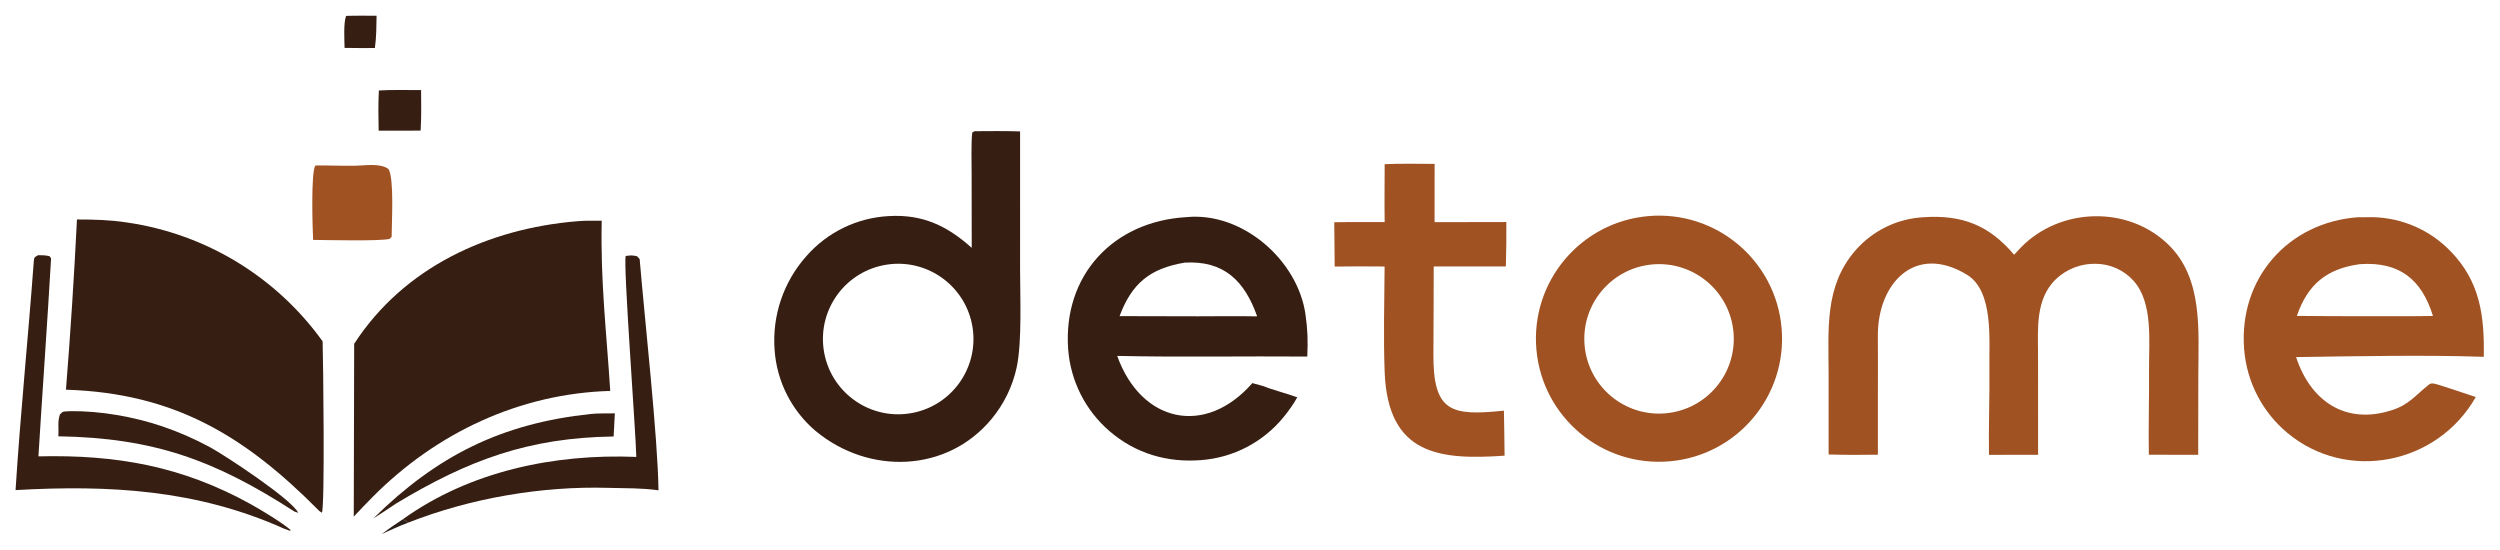
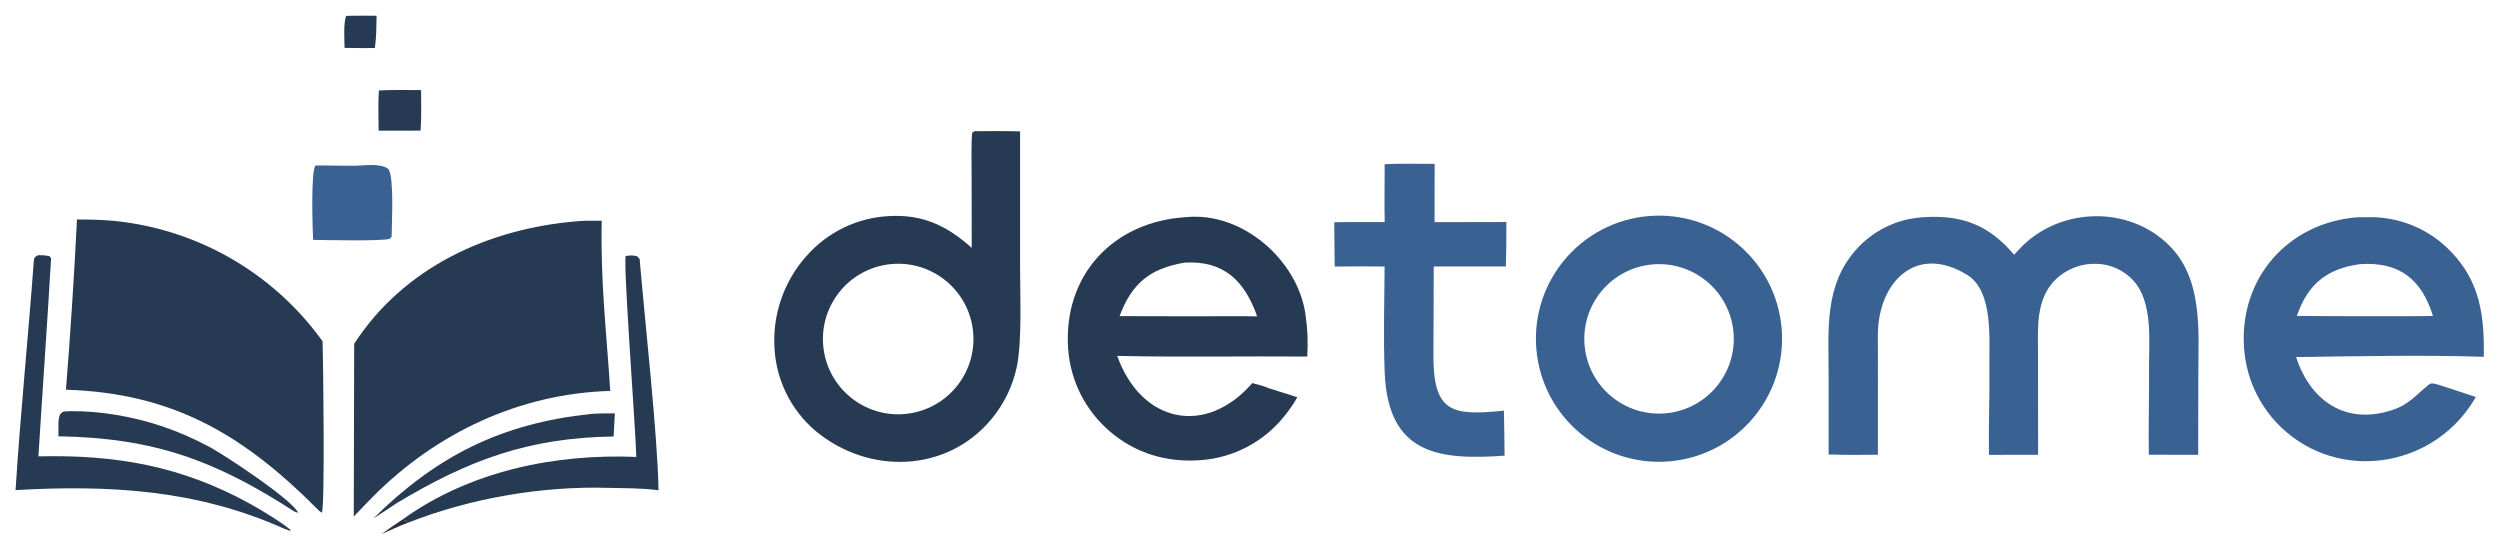
<svg xmlns="http://www.w3.org/2000/svg" version="1.1" style="display: block;" viewBox="151.345 345.864 1802.762 396.339" width="1802.762" height="396.339">
-   <path transform="translate(0,0)" fill="rgb(54,30,18)" d="M 854.081 440.476 C 865.132 440.388 875.875 440.274 886.93 440.628 L 886.925 539.502 C 886.924 559.445 888.416 592.622 884.449 610.915 C 881.48 624.53 875.288 637.235 866.392 647.961 C 834.145 686.896 777.781 688.293 739.719 656.809 C 739.477 656.616 739.236 656.423 738.995 656.23 C 721.973 641.569 711.507 620.72 709.918 598.312 C 708.033 573.509 716.335 549.008 732.909 530.46 C 748.05 513.204 769.536 502.819 792.464 501.675 C 816.747 500.292 834.353 508.748 852.058 524.586 L 851.985 470.845 C 851.976 462.659 851.593 449.129 852.419 441.474 L 854.081 440.476 z M 806.478 644.097 C 836.293 639.97 857.054 612.368 852.751 582.578 C 848.449 552.789 820.726 532.19 790.962 536.667 C 761.444 541.108 741.053 568.551 745.32 598.095 C 749.587 627.638 776.91 648.19 806.478 644.097 z" />
-   <path transform="translate(0,0)" fill="rgb(160,82,34)" d="M 1340.13 501.685 C 1388.89 497.535 1431.81 533.648 1436.06 582.405 C 1440.31 631.162 1404.29 674.157 1355.54 678.51 C 1306.65 682.875 1263.5 646.723 1259.24 597.822 C 1254.97 548.922 1291.22 505.847 1340.13 501.685 z M 1352.49 643.9 C 1382.13 641.249 1404.01 615.076 1401.37 585.436 C 1398.72 555.796 1372.56 533.909 1342.92 536.546 C 1313.27 539.185 1291.37 565.363 1294.01 595.013 C 1296.66 624.663 1322.84 646.552 1352.49 643.9 z" />
-   <path transform="translate(0,0)" fill="rgb(54,30,18)" d="M 206.843 504.124 C 219.595 504.17 230.355 504.368 243.067 506.323 C 299.721 514.565 350.587 545.492 383.977 591.997 C 384.416 605.335 385.708 711.547 383.457 715.579 L 381.548 714.303 C 328.263 660.471 277.358 629.314 198.904 626.882 C 202.168 586.005 204.815 545.081 206.843 504.124 z" />
-   <path transform="translate(0,0)" fill="rgb(54,30,18)" d="M 567.582 505.398 C 573.292 504.853 579.48 505.041 585.254 505.055 C 584.267 548.504 588.648 584.886 591.397 627.75 C 526.152 629.65 466.195 657.841 420.324 703.957 C 415.715 708.493 410.947 713.672 406.442 718.379 L 406.744 593.773 C 442.584 538.506 503.593 510.654 567.582 505.398 z" />
-   <path transform="translate(0,0)" fill="rgb(160,82,34)" d="M 1603.74 529.566 C 1605.3 527.835 1606.88 526.132 1608.49 524.459 C 1636.66 495.386 1685.85 493.807 1715.12 522.409 C 1740.1 546.811 1736.62 584.393 1736.56 616.601 L 1736.47 673.823 L 1700.88 673.785 C 1700.51 653.333 1701.2 632.849 1701.02 612.446 C 1700.85 592.355 1704.19 564.228 1689.75 548.2 C 1682.83 540.615 1673.08 536.231 1662.81 536.085 C 1652.05 535.795 1641.61 539.803 1633.81 547.223 C 1619.09 561.498 1620.91 582.684 1620.98 601.5 L 1621.03 673.83 L 1585.59 673.853 C 1585.29 652.859 1586.14 631.764 1585.91 610.814 C 1585.57 591.659 1589.23 555.833 1569.75 543.98 C 1532.07 521.051 1505.27 550.5 1505.47 588.006 C 1505.64 617.935 1505.37 645.395 1505.5 673.753 C 1493.65 673.982 1481.8 673.926 1469.96 673.587 L 1469.96 615.91 C 1469.95 583.54 1466.76 552.171 1489.48 526.236 C 1501.9 512.094 1519.48 503.545 1538.27 502.518 C 1565.99 500.601 1585.57 508.105 1603.74 529.566 z" />
-   <path transform="translate(0,0)" fill="rgb(160,82,34)" d="M 1852.06 502.488 C 1855.06 502.652 1858.92 502.41 1862.04 502.458 C 1883.3 502.838 1903.54 511.629 1918.34 526.904 C 1939.92 549.014 1942.89 573.818 1942.42 603.167 C 1901.32 601.735 1848.7 602.736 1807.08 603.367 C 1817.26 634.642 1842.35 652.562 1876.16 641.643 C 1888.74 637.578 1893.11 630.865 1903.09 623.001 C 1904.9 621.567 1908.23 622.97 1910.26 623.477 C 1919.05 626.253 1927.89 629.256 1936.65 632.149 C 1908.99 680.859 1843.65 693.902 1800.69 657.947 C 1782.67 642.885 1771.47 621.206 1769.62 597.795 C 1765.49 546.819 1801.26 506.018 1852.06 502.488 z M 1807.62 573.663 C 1825.28 573.854 1842.95 573.92 1860.62 573.859 C 1875.49 573.822 1890.95 574.006 1905.77 573.702 C 1897.58 547.268 1881.59 534.444 1853.21 536.337 C 1829.12 539.543 1815.38 551.007 1807.62 573.663 z" />
-   <path transform="translate(0,0)" fill="rgb(54,30,18)" d="M 1006.7 502.453 C 1047.2 498.375 1087.09 533.453 1092.71 572.429 C 1094.34 583.769 1094.53 591.487 1094.04 602.973 C 1048.54 602.6 1002.39 603.513 956.96 602.511 C 974.232 650.66 1020.51 660.924 1054.42 622.118 L 1062.77 624.422 C 1066.47 626.212 1080.73 630.076 1086.82 632.37 C 1084.26 637.071 1080.27 642.617 1076.85 646.755 C 1062.17 664.693 1040.79 675.85 1017.68 677.638 C 993.14 679.621 970.292 672.964 951.533 656.858 C 934.053 641.87 923.277 620.527 921.595 597.562 C 917.803 544.364 954.081 505.523 1006.7 502.453 z M 958.672 573.824 L 1015.25 573.954 C 1029.2 573.953 1044.01 573.693 1057.89 573.999 C 1048.91 548.645 1034.13 533.556 1005.54 535.254 C 980.464 539.504 967.488 550.247 958.672 573.824 z" />
-   <path transform="translate(0,0)" fill="rgb(160,82,34)" d="M 1149.83 464.26 C 1160.89 463.704 1174.6 464.027 1185.86 464.037 L 1185.82 506.065 L 1237.58 505.969 C 1237.66 516.653 1237.55 527.339 1237.22 538.018 L 1185.21 538.029 C 1185.11 558.587 1185.16 580.224 1184.99 600.694 C 1184.63 643.329 1197.89 645.887 1235.83 641.983 L 1236.1 657.538 L 1236.31 674.461 C 1189.71 677.626 1152.05 674.276 1149.82 613.908 C 1148.89 588.822 1149.61 563.202 1149.79 538.052 C 1137.79 537.925 1125.79 537.933 1113.79 538.078 L 1113.49 506.129 C 1125.42 505.892 1137.85 506.039 1149.83 506.009 C 1149.61 492.276 1149.82 478.035 1149.83 464.26 z" />
-   <path transform="translate(0,0)" fill="rgb(54,30,18)" d="M 178.884 529.879 C 182.38 529.9 183.421 529.884 186.975 530.56 C 187.377 531.093 187.78 531.626 188.182 532.159 C 186.094 569.289 181.144 640.251 179.058 674.951 C 235.142 673.638 282.581 681.937 332.34 709.529 C 339.598 713.554 354.952 722.827 361.047 728.154 L 360.318 728.6 L 356.039 727.018 C 293.282 698.906 230.064 695.441 162.562 699.27 C 166.049 644.402 171.704 588.771 175.749 533.887 C 175.958 531.05 176.874 531.02 178.884 529.879 z" />
-   <path transform="translate(0,0)" fill="rgb(54,30,18)" d="M 610.181 675.347 C 609.841 657.392 600.598 535.361 602.566 530.448 C 606.598 529.943 606.885 529.835 610.784 530.666 C 611.391 531.343 611.998 532.02 612.605 532.696 C 616.186 575.642 625.669 660.732 626.196 699.422 C 613.616 697.672 602.741 698.028 590.181 697.661 C 542.15 696.257 490.812 705.03 445.864 722.676 L 441.778 720.353 C 490.338 685.524 551.283 672.959 610.181 675.347 z" />
-   <path transform="translate(0,0)" fill="rgb(160,82,34)" d="M 378.731 465.211 C 388.027 465.06 397.533 465.492 406.901 465.388 C 414.521 465.304 425.28 463.26 431.431 467.702 C 435.717 474.181 433.779 506.698 433.758 516.572 L 432.48 518.037 C 427.443 519.926 385.621 518.932 377.14 518.853 C 376.706 510.641 375.471 470.276 378.731 465.211 z" />
-   <path transform="translate(0,0)" fill="rgb(54,30,18)" d="M 201.829 642.359 C 223.393 642.035 247.909 646.375 268.27 653.279 C 280.171 657.315 291.706 662.353 302.754 668.341 C 313.085 673.91 361.432 705.625 366.411 715.639 L 363.622 714.719 C 306.38 677.731 262.337 661.589 193.39 660.48 C 193.896 654.485 192.661 650.136 194.574 644.683 C 197.304 641.927 196.795 642.823 201.829 642.359 z" />
-   <path transform="translate(0,0)" fill="rgb(54,30,18)" d="M 577.276 644.383 C 580.807 643.892 590.776 643.978 594.701 643.933 L 593.838 660.614 C 532.231 661.484 489.018 677.64 437.093 708.868 C 431.646 712.588 426.129 716.203 420.544 719.711 C 466.665 674.265 513.087 651.24 577.276 644.383 z" />
-   <path transform="translate(0,0)" fill="rgb(54,30,18)" d="M 424.54 411.117 C 433.327 410.505 445.93 410.859 454.998 410.838 C 455.097 420.79 455.249 430.077 454.658 440.04 C 444.653 440.194 434.416 440.077 424.39 440.073 C 424.216 430.12 424.034 421.095 424.54 411.117 z" />
-   <path transform="translate(0,0)" fill="rgb(54,30,18)" d="M 400.917 357.321 C 408.003 357.081 415.758 357.221 422.901 357.204 C 422.765 365.23 422.793 372.513 421.666 380.497 C 414.515 380.609 407.009 380.449 399.826 380.406 C 399.706 374.481 398.965 362.382 400.917 357.321 z" />
-   <path transform="translate(0,0)" fill="rgb(33,19,13)" fill-opacity="0.949" d="M 426.513 730.986 C 431.749 727.139 436.337 723.894 441.778 720.353 L 445.864 722.676 C 439.476 725.044 432.781 728.189 426.513 730.986 z" />
+   <path transform="translate(0,0)" fill="rgb(39,58,83)" d="M 854.081 440.476 C 865.132 440.388 875.875 440.274 886.93 440.628 L 886.925 539.502 C 886.924 559.445 888.416 592.622 884.449 610.915 C 881.48 624.53 875.288 637.235 866.392 647.961 C 834.145 686.896 777.781 688.293 739.719 656.809 C 739.477 656.616 739.236 656.423 738.995 656.23 C 721.973 641.569 711.507 620.72 709.918 598.312 C 708.033 573.509 716.335 549.008 732.909 530.46 C 748.05 513.204 769.536 502.819 792.464 501.675 C 816.747 500.292 834.353 508.748 852.058 524.586 L 851.985 470.845 C 851.976 462.659 851.593 449.129 852.419 441.474 L 854.081 440.476 z M 806.478 644.097 C 836.293 639.97 857.054 612.368 852.751 582.578 C 848.449 552.789 820.726 532.19 790.962 536.667 C 761.444 541.108 741.053 568.551 745.32 598.095 C 749.587 627.638 776.91 648.19 806.478 644.097 z" />
+   <path transform="translate(0,0)" fill="rgb(57,97,145)" d="M 1340.13 501.685 C 1388.89 497.535 1431.81 533.648 1436.06 582.405 C 1440.31 631.162 1404.29 674.157 1355.54 678.51 C 1306.65 682.875 1263.5 646.723 1259.24 597.822 C 1254.97 548.922 1291.22 505.847 1340.13 501.685 z M 1352.49 643.9 C 1382.13 641.249 1404.01 615.076 1401.37 585.436 C 1398.72 555.796 1372.56 533.909 1342.92 536.546 C 1313.27 539.185 1291.37 565.363 1294.01 595.013 C 1296.66 624.663 1322.84 646.552 1352.49 643.9 z" />
+   <path transform="translate(0,0)" fill="rgb(39,58,83)" d="M 206.843 504.124 C 219.595 504.17 230.355 504.368 243.067 506.323 C 299.721 514.565 350.587 545.492 383.977 591.997 C 384.416 605.335 385.708 711.547 383.457 715.579 L 381.548 714.303 C 328.263 660.471 277.358 629.314 198.904 626.882 C 202.168 586.005 204.815 545.081 206.843 504.124 z" />
+   <path transform="translate(0,0)" fill="rgb(39,58,83)" d="M 567.582 505.398 C 573.292 504.853 579.48 505.041 585.254 505.055 C 584.267 548.504 588.648 584.886 591.397 627.75 C 526.152 629.65 466.195 657.841 420.324 703.957 C 415.715 708.493 410.947 713.672 406.442 718.379 L 406.744 593.773 C 442.584 538.506 503.593 510.654 567.582 505.398 z" />
+   <path transform="translate(0,0)" fill="rgb(57,97,145)" d="M 1603.74 529.566 C 1605.3 527.835 1606.88 526.132 1608.49 524.459 C 1636.66 495.386 1685.85 493.807 1715.12 522.409 C 1740.1 546.811 1736.62 584.393 1736.56 616.601 L 1736.47 673.823 L 1700.88 673.785 C 1700.51 653.333 1701.2 632.849 1701.02 612.446 C 1700.85 592.355 1704.19 564.228 1689.75 548.2 C 1682.83 540.615 1673.08 536.231 1662.81 536.085 C 1652.05 535.795 1641.61 539.803 1633.81 547.223 C 1619.09 561.498 1620.91 582.684 1620.98 601.5 L 1621.03 673.83 L 1585.59 673.853 C 1585.29 652.859 1586.14 631.764 1585.91 610.814 C 1585.57 591.659 1589.23 555.833 1569.75 543.98 C 1532.07 521.051 1505.27 550.5 1505.47 588.006 C 1505.64 617.935 1505.37 645.395 1505.5 673.753 C 1493.65 673.982 1481.8 673.926 1469.96 673.587 L 1469.96 615.91 C 1469.95 583.54 1466.76 552.171 1489.48 526.236 C 1501.9 512.094 1519.48 503.545 1538.27 502.518 C 1565.99 500.601 1585.57 508.105 1603.74 529.566 z" />
+   <path transform="translate(0,0)" fill="rgb(57,97,145)" d="M 1852.06 502.488 C 1855.06 502.652 1858.92 502.41 1862.04 502.458 C 1883.3 502.838 1903.54 511.629 1918.34 526.904 C 1939.92 549.014 1942.89 573.818 1942.42 603.167 C 1901.32 601.735 1848.7 602.736 1807.08 603.367 C 1817.26 634.642 1842.35 652.562 1876.16 641.643 C 1888.74 637.578 1893.11 630.865 1903.09 623.001 C 1904.9 621.567 1908.23 622.97 1910.26 623.477 C 1919.05 626.253 1927.89 629.256 1936.65 632.149 C 1908.99 680.859 1843.65 693.902 1800.69 657.947 C 1782.67 642.885 1771.47 621.206 1769.62 597.795 C 1765.49 546.819 1801.26 506.018 1852.06 502.488 z M 1807.62 573.663 C 1825.28 573.854 1842.95 573.92 1860.62 573.859 C 1875.49 573.822 1890.95 574.006 1905.77 573.702 C 1897.58 547.268 1881.59 534.444 1853.21 536.337 C 1829.12 539.543 1815.38 551.007 1807.62 573.663 z" />
+   <path transform="translate(0,0)" fill="rgb(39,58,83)" d="M 1006.7 502.453 C 1047.2 498.375 1087.09 533.453 1092.71 572.429 C 1094.34 583.769 1094.53 591.487 1094.04 602.973 C 1048.54 602.6 1002.39 603.513 956.96 602.511 C 974.232 650.66 1020.51 660.924 1054.42 622.118 L 1062.77 624.422 C 1066.47 626.212 1080.73 630.076 1086.82 632.37 C 1084.26 637.071 1080.27 642.617 1076.85 646.755 C 1062.17 664.693 1040.79 675.85 1017.68 677.638 C 993.14 679.621 970.292 672.964 951.533 656.858 C 934.053 641.87 923.277 620.527 921.595 597.562 C 917.803 544.364 954.081 505.523 1006.7 502.453 z M 958.672 573.824 L 1015.25 573.954 C 1029.2 573.953 1044.01 573.693 1057.89 573.999 C 1048.91 548.645 1034.13 533.556 1005.54 535.254 C 980.464 539.504 967.488 550.247 958.672 573.824 z" />
+   <path transform="translate(0,0)" fill="rgb(57,97,145)" d="M 1149.83 464.26 C 1160.89 463.704 1174.6 464.027 1185.86 464.037 L 1185.82 506.065 L 1237.58 505.969 C 1237.66 516.653 1237.55 527.339 1237.22 538.018 L 1185.21 538.029 C 1185.11 558.587 1185.16 580.224 1184.99 600.694 C 1184.63 643.329 1197.89 645.887 1235.83 641.983 L 1236.1 657.538 L 1236.31 674.461 C 1189.71 677.626 1152.05 674.276 1149.82 613.908 C 1148.89 588.822 1149.61 563.202 1149.79 538.052 C 1137.79 537.925 1125.79 537.933 1113.79 538.078 L 1113.49 506.129 C 1125.42 505.892 1137.85 506.039 1149.83 506.009 C 1149.61 492.276 1149.82 478.035 1149.83 464.26 z" />
+   <path transform="translate(0,0)" fill="rgb(39,58,83)" d="M 178.884 529.879 C 182.38 529.9 183.421 529.884 186.975 530.56 C 187.377 531.093 187.78 531.626 188.182 532.159 C 186.094 569.289 181.144 640.251 179.058 674.951 C 235.142 673.638 282.581 681.937 332.34 709.529 C 339.598 713.554 354.952 722.827 361.047 728.154 L 360.318 728.6 L 356.039 727.018 C 293.282 698.906 230.064 695.441 162.562 699.27 C 166.049 644.402 171.704 588.771 175.749 533.887 C 175.958 531.05 176.874 531.02 178.884 529.879 z" />
+   <path transform="translate(0,0)" fill="rgb(39,58,83)" d="M 610.181 675.347 C 609.841 657.392 600.598 535.361 602.566 530.448 C 606.598 529.943 606.885 529.835 610.784 530.666 C 611.391 531.343 611.998 532.02 612.605 532.696 C 616.186 575.642 625.669 660.732 626.196 699.422 C 613.616 697.672 602.741 698.028 590.181 697.661 C 542.15 696.257 490.812 705.03 445.864 722.676 L 441.778 720.353 C 490.338 685.524 551.283 672.959 610.181 675.347 z" />
+   <path transform="translate(0,0)" fill="rgb(57,97,145)" d="M 378.731 465.211 C 388.027 465.06 397.533 465.492 406.901 465.388 C 414.521 465.304 425.28 463.26 431.431 467.702 C 435.717 474.181 433.779 506.698 433.758 516.572 L 432.48 518.037 C 427.443 519.926 385.621 518.932 377.14 518.853 C 376.706 510.641 375.471 470.276 378.731 465.211 z" />
+   <path transform="translate(0,0)" fill="rgb(39,58,83)" d="M 201.829 642.359 C 223.393 642.035 247.909 646.375 268.27 653.279 C 280.171 657.315 291.706 662.353 302.754 668.341 C 313.085 673.91 361.432 705.625 366.411 715.639 L 363.622 714.719 C 306.38 677.731 262.337 661.589 193.39 660.48 C 193.896 654.485 192.661 650.136 194.574 644.683 C 197.304 641.927 196.795 642.823 201.829 642.359 z" />
+   <path transform="translate(0,0)" fill="rgb(39,58,83)" d="M 577.276 644.383 C 580.807 643.892 590.776 643.978 594.701 643.933 L 593.838 660.614 C 532.231 661.484 489.018 677.64 437.093 708.868 C 431.646 712.588 426.129 716.203 420.544 719.711 C 466.665 674.265 513.087 651.24 577.276 644.383 z" />
+   <path transform="translate(0,0)" fill="rgb(39,58,83)" d="M 424.54 411.117 C 433.327 410.505 445.93 410.859 454.998 410.838 C 455.097 420.79 455.249 430.077 454.658 440.04 C 444.653 440.194 434.416 440.077 424.39 440.073 C 424.216 430.12 424.034 421.095 424.54 411.117 z" />
+   <path transform="translate(0,0)" fill="rgb(39,58,83)" d="M 400.917 357.321 C 408.003 357.081 415.758 357.221 422.901 357.204 C 422.765 365.23 422.793 372.513 421.666 380.497 C 414.515 380.609 407.009 380.449 399.826 380.406 C 399.706 374.481 398.965 362.382 400.917 357.321 z" />
+   <path transform="translate(0,0)" fill="rgb(26,37,55)" fill-opacity="0.949" d="M 426.513 730.986 C 431.749 727.139 436.337 723.894 441.778 720.353 L 445.864 722.676 C 439.476 725.044 432.781 728.189 426.513 730.986 z" />
</svg>
